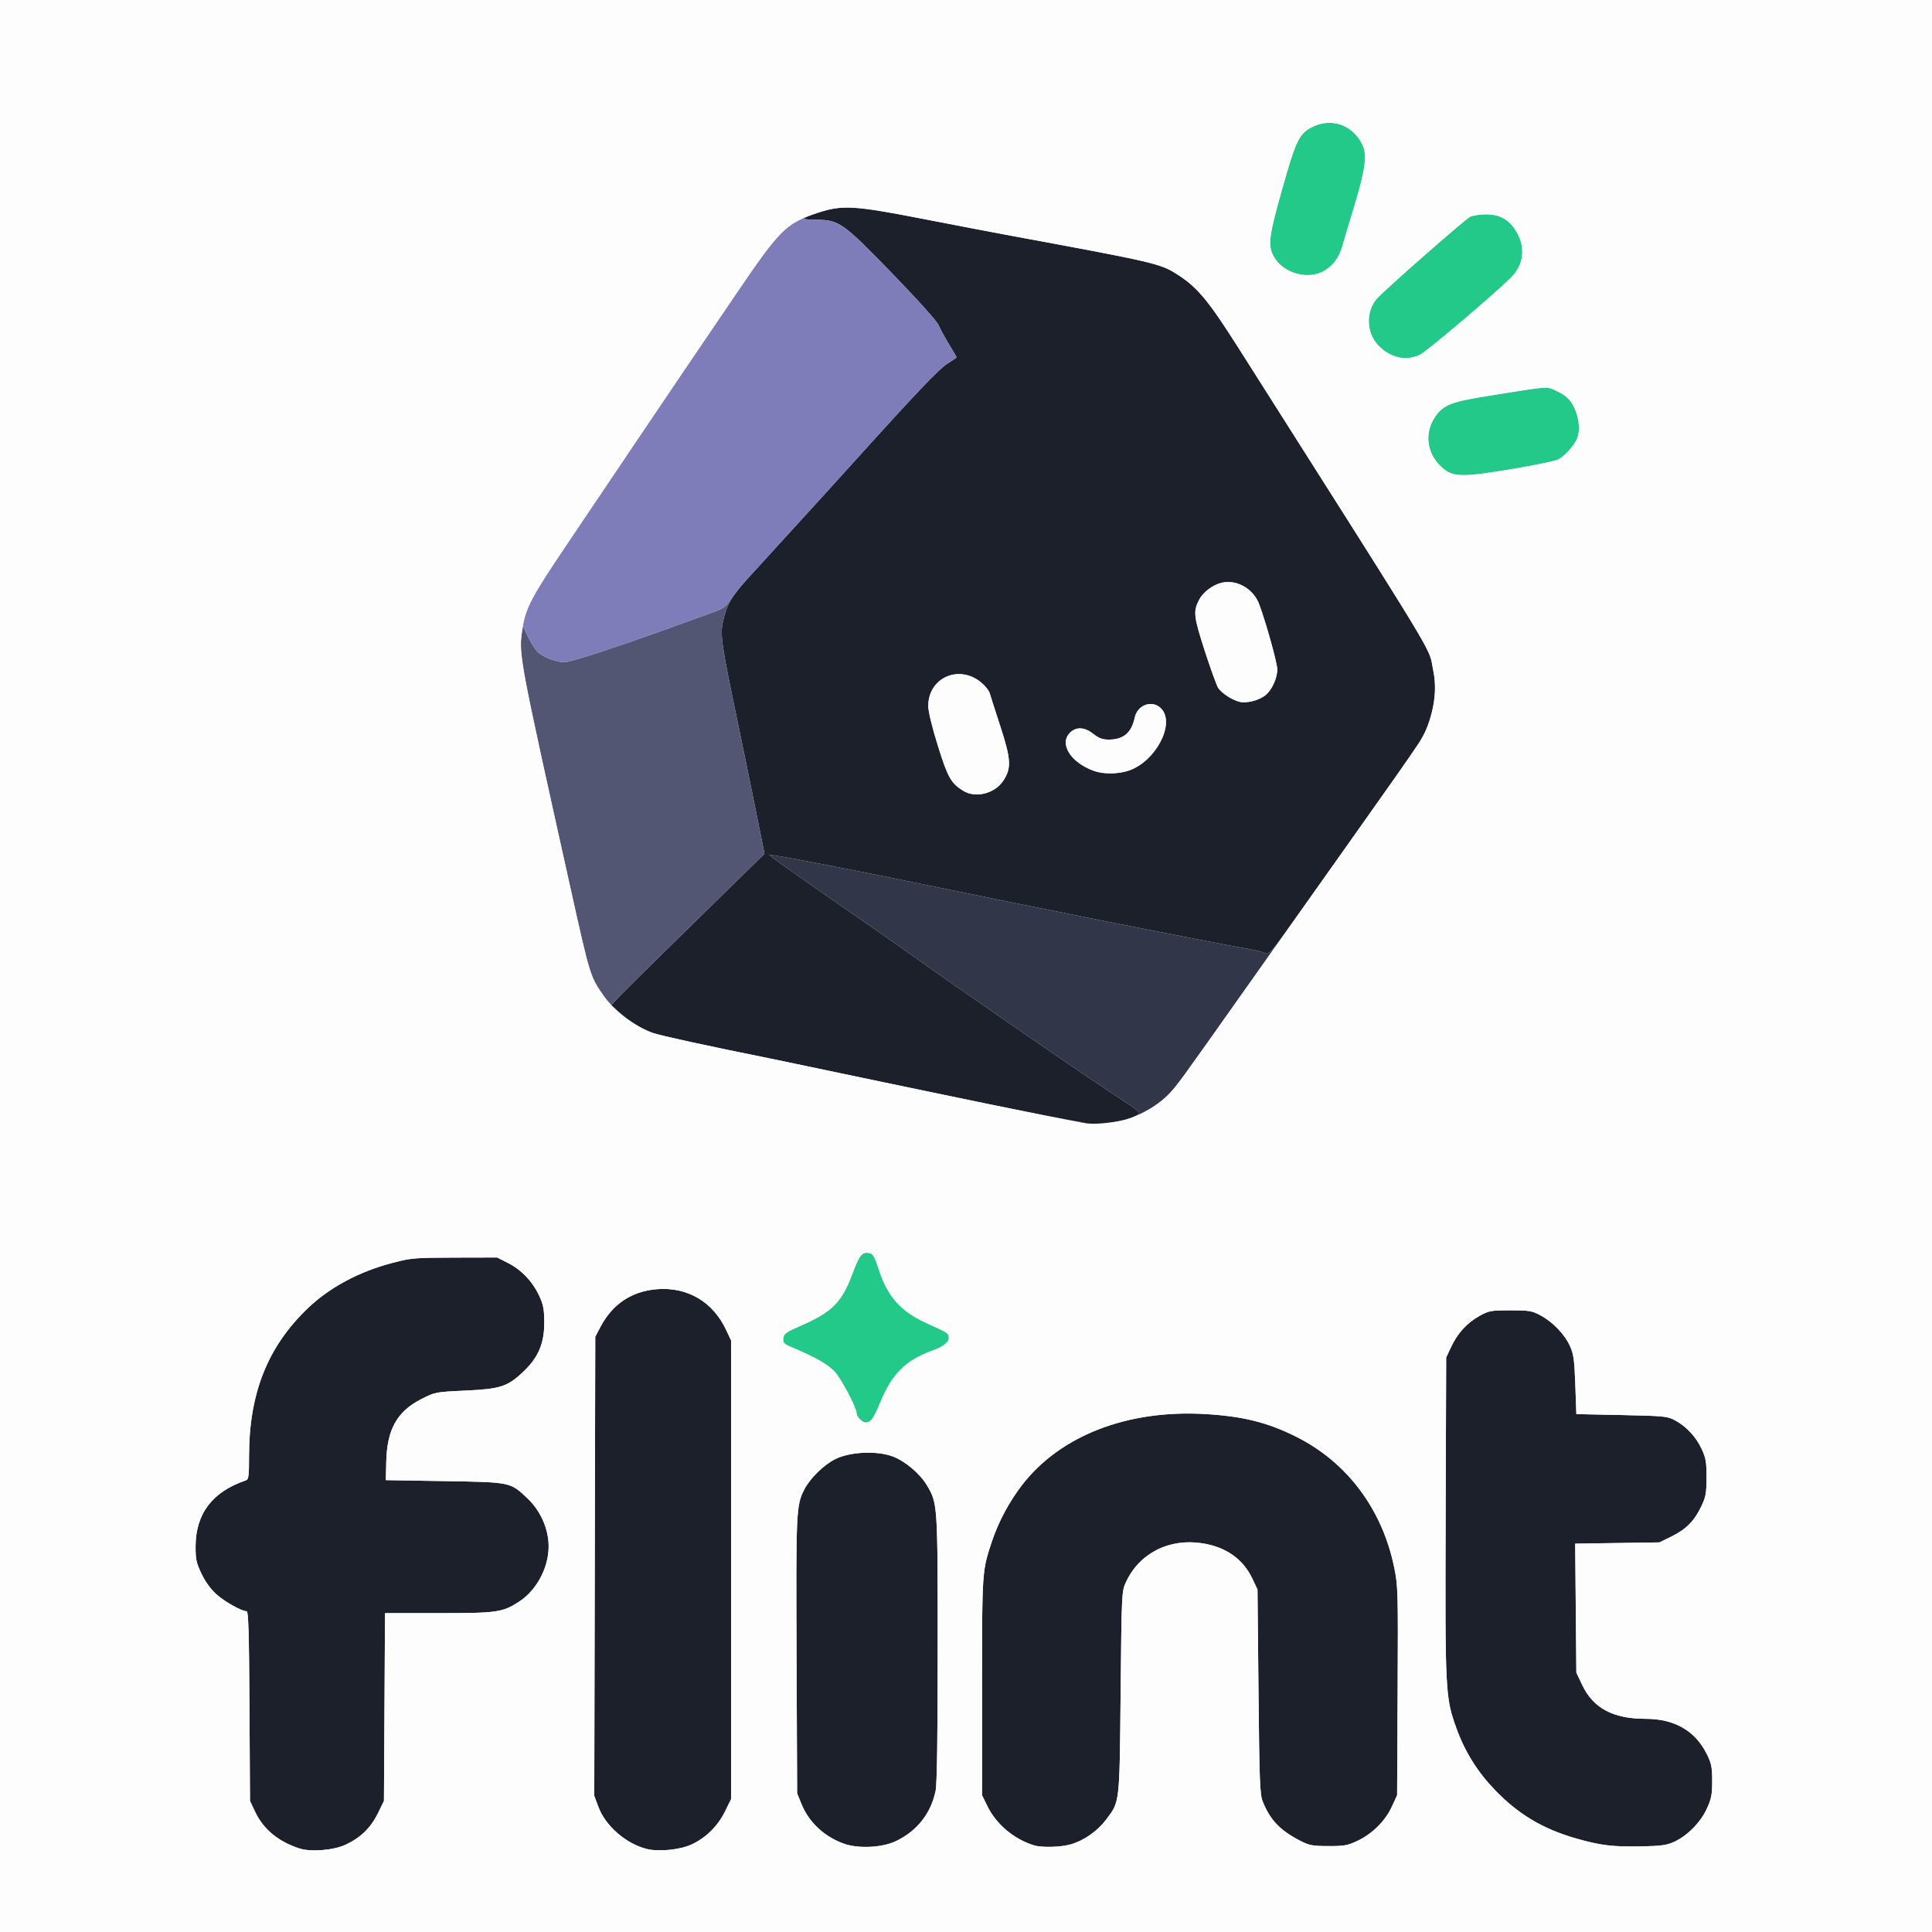
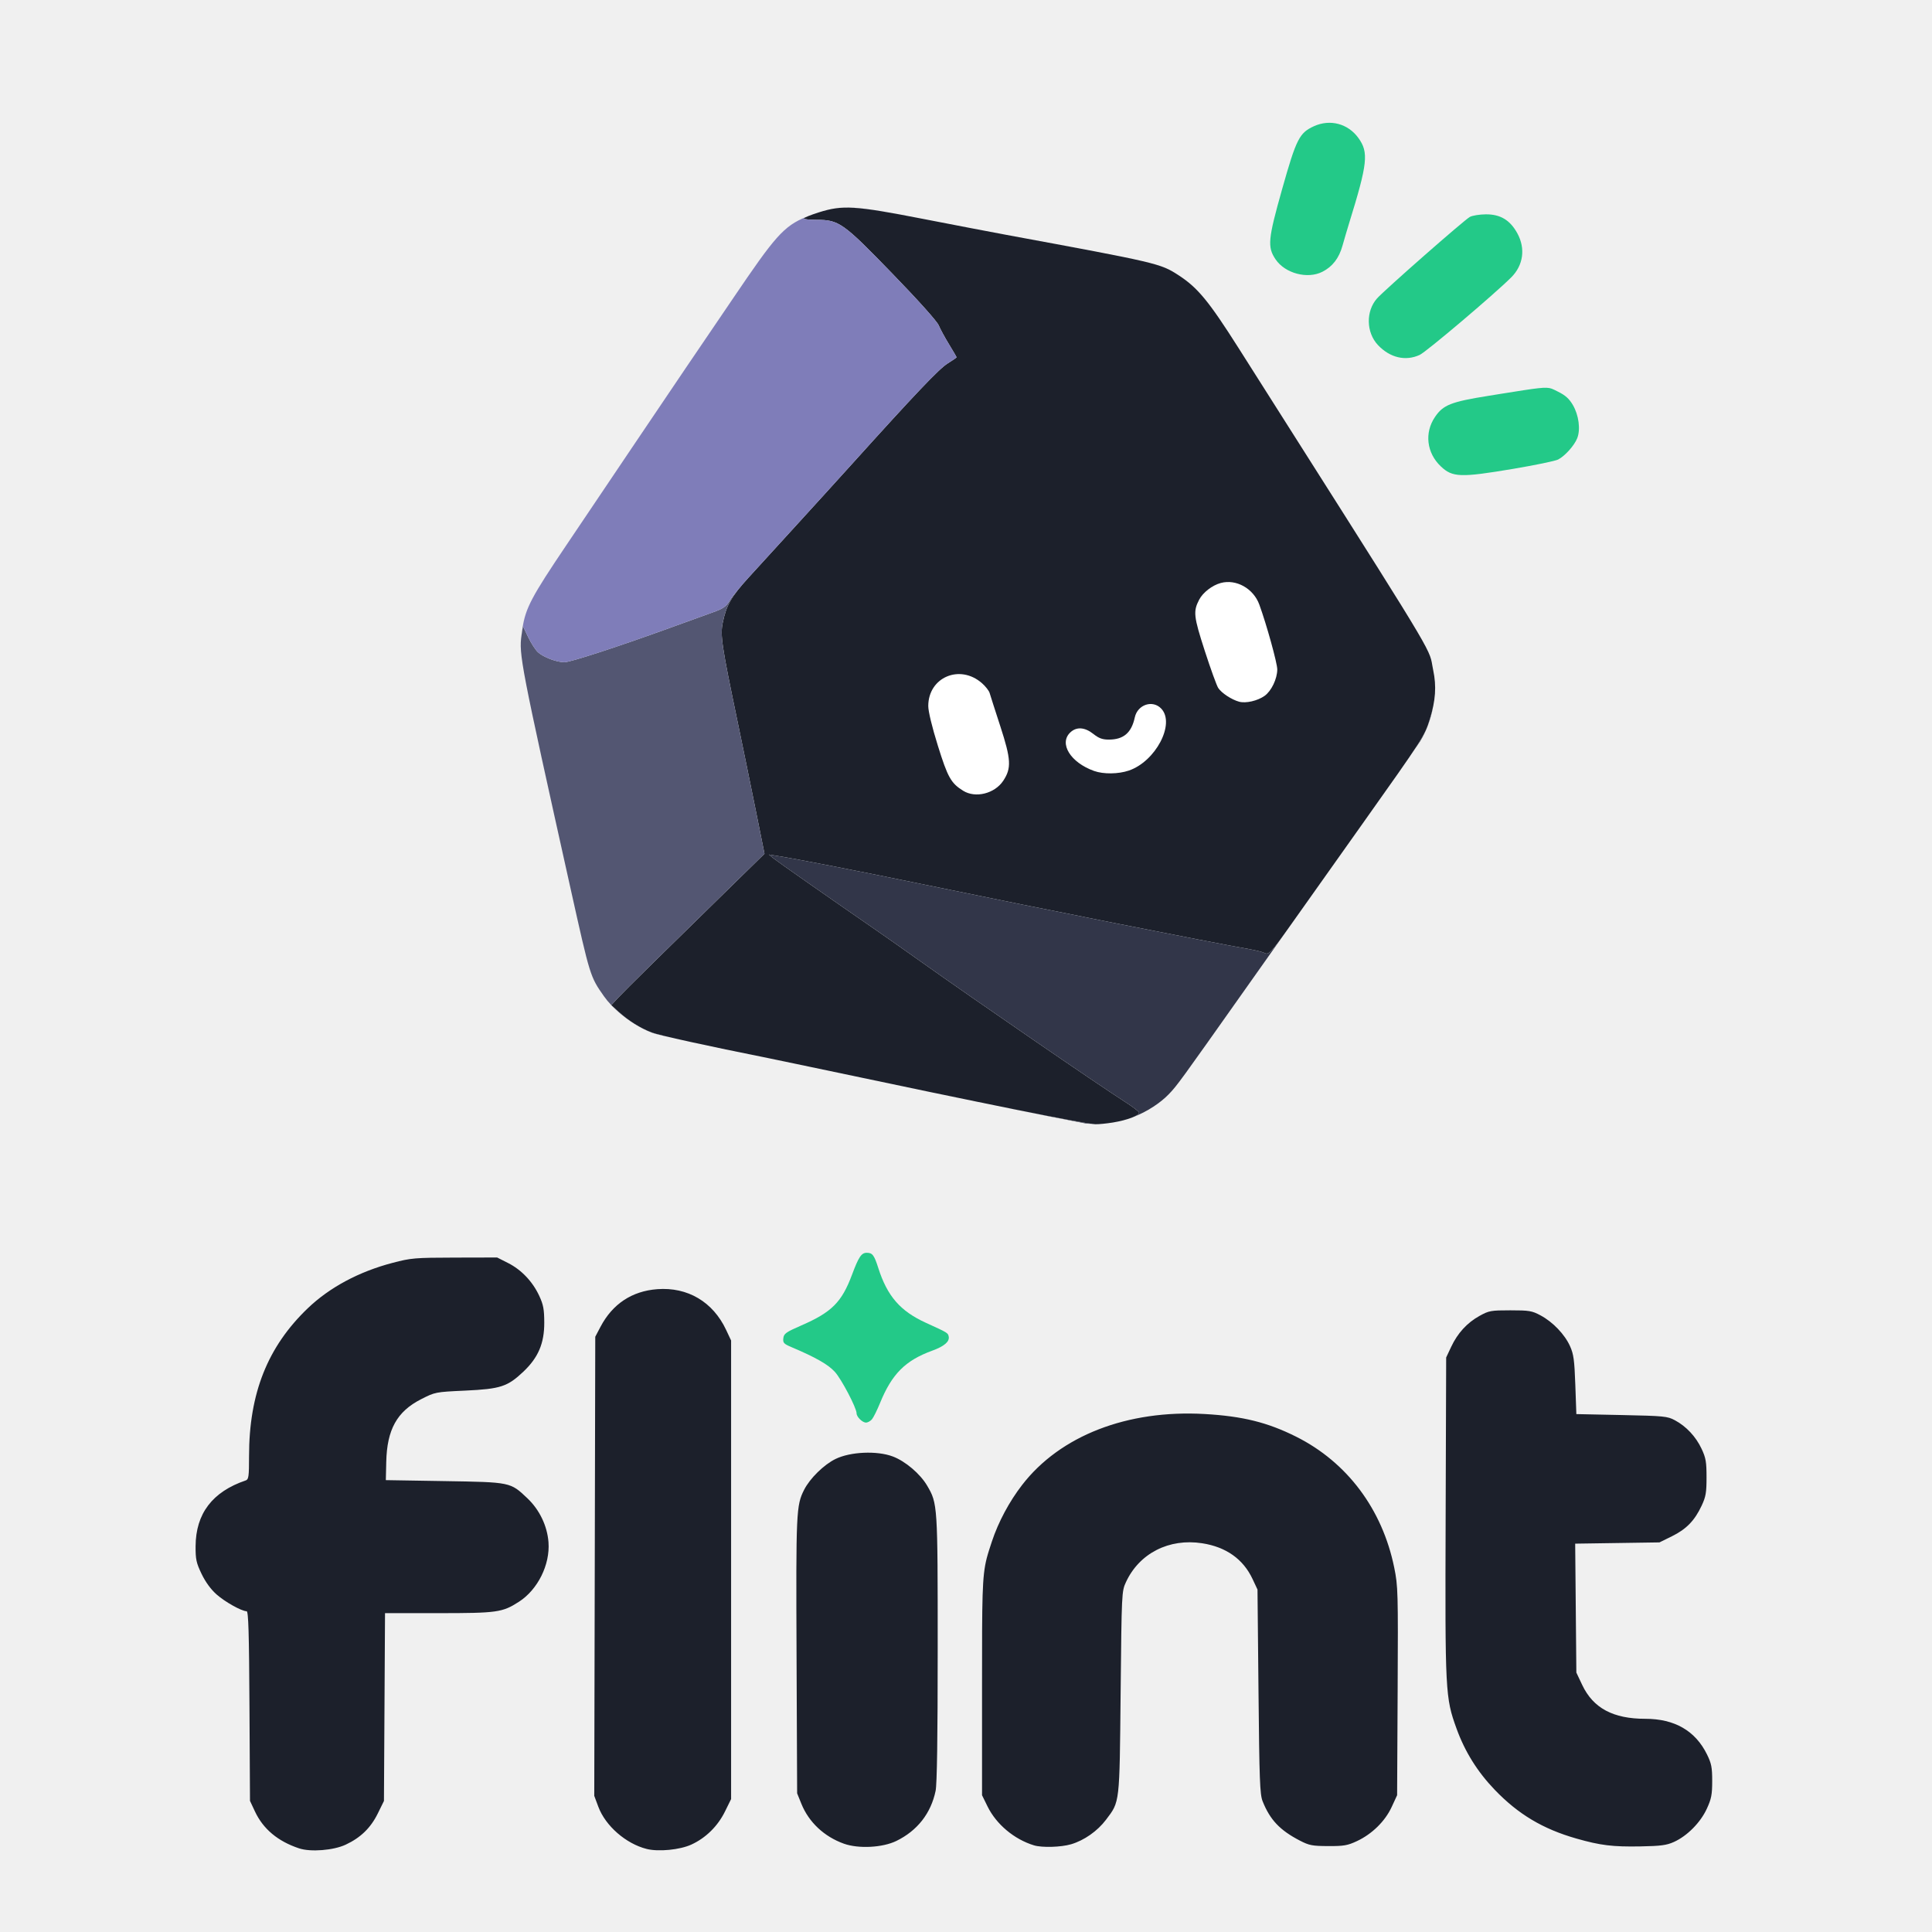
<svg xmlns="http://www.w3.org/2000/svg" width="1024" height="1024" viewBox="0 0 1024 1024">
  <g>
-     <path d="M 589.81 594.96 C586.34,595.52 582.15,595.93 580.50,595.86 C574.34,595.59 524.67,585.60 429.50,565.48 C420.15,563.51 410.48,561.49 408.00,560.99 C374.63,554.31 349.41,548.76 345.43,547.25 C339.38,544.93 333.20,541.08 327.95,536.34 L 323.98 532.75 L 327.82 528.62 C331.31,524.88 351.77,504.73 390.85,466.53 L 405.20 452.50 L 400.47 429.00 C397.87,416.08 393.54,395.00 390.86,382.17 C382.57,342.47 381.71,336.75 383.04,330.20 C384.94,320.83 387.57,316.21 396.76,306.12 C401.57,300.84 412.92,288.40 422.00,278.47 C431.08,268.54 444.35,253.93 451.50,246.01 C485.24,208.60 497.74,195.46 502.21,192.68 C504.84,191.04 507.00,189.55 507.00,189.37 C507.00,189.19 505.21,186.11 503.02,182.53 C500.83,178.95 498.36,174.41 497.54,172.44 C496.64,170.29 486.76,159.26 472.96,145.02 C446.79,118.01 444.71,116.53 432.75,116.51 C429.04,116.51 426.00,116.18 426.00,115.79 C426.00,115.40 429.62,113.94 434.05,112.54 C446.61,108.58 453.12,108.98 488.92,115.96 C505.74,119.23 525.58,123.04 533.00,124.41 C613.77,139.33 615.04,139.63 624.69,145.90 C634.86,152.52 640.70,159.62 656.60,184.69 C752.17,335.34 757.29,342.85 758.87,351.05 C759.11,352.26 759.26,353.48 759.62,355.17 C761.43,363.75 760.91,371.29 757.80,381.31 C755.06,390.13 754.39,391.17 722.03,436.78 C706.93,458.08 690.11,481.80 684.65,489.50 C673.59,505.12 672.47,506.32 670.09,505.05 C669.18,504.56 665.53,503.66 661.97,503.03 C641.14,499.38 554.78,482.24 492.50,469.39 C455.54,461.76 422.30,455.27 411.50,453.57 L 407.50 452.93 L 410.00 454.96 C412.19,456.74 439.79,476.04 464.95,493.39 C469.65,496.64 480.25,504.09 488.50,509.96 C516.80,530.10 581.85,574.78 596.29,584.00 C600.17,586.47 603.51,589.01 603.71,589.62 C604.21,591.14 597.52,593.71 589.81,594.96 ZM 567.72 977.49 C562.39,979.07 552.26,979.37 548.00,978.06 C537.53,974.86 528.06,966.91 523.41,957.44 L 520.50 951.50 L 520.50 893.37 C520.50,846.00 520.50,835.66 522.97,825.94 C523.68,823.19 524.58,820.48 525.73,817.00 C529.17,806.64 534.93,795.87 541.76,787.04 C561.91,760.94 597.49,747.12 638.50,749.46 C658.62,750.61 671.85,753.89 687.00,761.48 C714.00,775.00 732.67,799.93 738.97,830.86 C740.97,840.66 741.05,843.64 740.78,896.32 L 740.50 951.50 L 737.62 957.73 C734.14,965.27 727.23,972.07 719.22,975.82 C714.25,978.15 712.26,978.50 704.00,978.46 C695.56,978.43 693.89,978.11 689.00,975.58 C678.36,970.08 673.12,964.53 669.19,954.64 C667.77,951.05 667.48,943.37 667.03,896.50 L 666.50 842.50 L 663.88 836.91 C658.93,826.36 649.87,819.93 637.17,817.96 C619.61,815.23 603.82,823.30 596.77,838.58 C594.52,843.45 594.49,844.05 593.96,897.00 C593.37,956.63 593.59,954.71 586.21,964.50 C581.70,970.48 574.67,975.43 567.72,977.49 ZM 183.20 977.72 C176.71,980.75 164.61,981.70 158.50,979.66 C147.27,975.92 139.50,969.42 135.15,960.15 L 132.50 954.50 L 132.22 904.25 C132.01,865.46 131.67,854.00 130.72,853.99 C128.05,853.97 119.24,849.04 114.77,845.07 C111.73,842.37 108.89,838.47 106.83,834.18 C104.03,828.34 103.63,826.50 103.67,819.50 C103.76,802.23 112.61,790.63 130.25,784.66 C131.79,784.13 132.00,782.58 132.00,771.78 C132.01,738.48 141.83,713.80 163.16,693.38 C174.70,682.34 190.26,674.00 208.07,669.34 C217.90,666.76 219.78,666.60 241.00,666.55 L 263.50 666.50 L 269.29 669.43 C276.36,673.01 282.31,679.27 285.81,686.82 C287.99,691.52 288.45,693.96 288.47,701.00 C288.51,711.99 285.29,719.54 277.38,727.03 C268.98,734.97 265.26,736.18 246.60,737.05 C230.72,737.79 230.67,737.80 223.13,741.64 C210.40,748.14 205.10,757.70 204.72,774.88 L 204.50 784.50 L 235.50 785.01 C270.78,785.59 270.43,785.51 279.51,794.10 C285.94,800.18 290.06,808.76 290.71,817.41 C291.61,829.32 285.02,842.57 275.00,849.00 C266.25,854.62 263.52,855.00 232.38,855.00 L 204.07 855.00 L 203.50 954.55 L 200.21 961.23 C196.46,968.84 191.10,974.04 183.20,977.72 ZM 887.22 976.27 C883.31,978.03 880.27,978.43 869.50,978.63 C854.73,978.90 848.29,978.11 835.50,974.46 C817.76,969.40 804.69,961.59 792.26,948.65 C783.07,939.08 776.44,928.45 772.00,916.20 C766.03,899.69 765.90,897.23 766.22,804.00 L 766.50 719.50 L 769.14 713.88 C772.55,706.60 777.58,701.10 784.20,697.44 C789.16,694.69 790.20,694.50 800.50,694.50 C810.50,694.50 811.96,694.74 816.50,697.17 C823.01,700.64 829.34,707.24 832.15,713.50 C834.06,717.75 834.48,720.83 834.95,734.00 L 835.50 749.50 L 859.50 750.00 C881.98,750.47 883.77,750.64 887.72,752.76 C893.73,755.97 898.85,761.44 901.88,767.91 C904.13,772.71 904.50,774.84 904.50,783.00 C904.50,791.14 904.13,793.29 901.90,798.05 C898.19,805.96 893.80,810.48 886.19,814.23 L 879.55 817.50 L 834.88 818.17 L 835.19 852.33 L 835.50 886.50 L 838.61 893.07 C844.43,905.35 854.98,911.00 872.05,911.00 C887.58,911.00 898.59,917.36 904.74,929.88 C907.10,934.68 907.50,936.74 907.50,944.00 C907.49,951.24 907.07,953.42 904.62,958.73 C901.26,966.01 894.21,973.12 887.22,976.27 ZM 366.42 977.67 C360.31,980.46 349.02,981.56 342.75,979.98 C331.74,977.20 320.93,967.77 317.14,957.65 L 314.97 951.84 L 315.50 708.50 L 318.29 703.21 C324.66,691.11 334.94,684.30 348.36,683.29 C364.47,682.07 377.89,690.01 384.86,704.88 L 387.50 710.50 L 387.50 953.54 L 384.25 960.14 C380.41,967.93 374.08,974.16 366.42,977.67 ZM 475.11 975.73 C467.83,979.30 455.07,979.97 447.30,977.20 C436.86,973.47 428.71,965.84 424.76,956.08 L 422.50 950.50 L 422.19 877.50 C421.86,801.11 422.01,797.90 426.21,789.61 C429.27,783.57 436.68,776.30 442.84,773.29 C450.73,769.43 464.84,768.81 473.20,771.96 C479.85,774.46 487.73,781.16 491.40,787.42 C496.97,796.93 497.00,797.36 497.00,873.66 C497.00,921.23 496.64,945.61 495.89,949.20 C493.40,961.13 486.21,970.30 475.11,975.73 ZM 656.76 371.92 C660.34,372.89 666.55,371.46 670.27,368.81 C673.86,366.25 676.95,359.82 676.98,354.82 C677.00,351.53 671.30,330.95 667.46,320.43 C664.35,311.91 655.21,306.79 647.05,308.99 C642.49,310.21 637.54,314.05 635.55,317.90 C632.36,324.07 632.66,326.73 638.54,344.92 C641.64,354.50 644.86,363.38 645.69,364.65 C647.45,367.33 652.81,370.85 656.76,371.92 ZM 510.50 419.12 C517.02,423.19 527.22,420.64 531.74,413.82 C536.16,407.14 535.91,402.53 530.19,384.95 C527.42,376.45 524.87,368.52 524.53,367.31 C524.19,366.11 522.36,363.77 520.47,362.11 C508.76,351.82 492.01,358.95 492.00,374.21 C492.00,377.07 493.99,385.31 497.08,395.21 C502.33,412.06 504.04,415.10 510.50,419.12 ZM 579.88 408.62 C584.87,410.40 592.73,410.31 598.32,408.41 C612.49,403.58 622.97,383.66 615.55,375.65 C611.01,370.75 602.94,373.39 601.46,380.26 C599.70,388.42 595.50,392.00 587.69,392.00 C584.29,392.00 582.41,391.31 579.50,389.00 C574.95,385.39 570.60,385.09 567.31,388.17 C561.11,394.00 567.34,404.14 579.88,408.62 Z" fill="rgb(28,32,43)" />
+     <path d="M 589.81 594.96 C586.34,595.52 582.15,595.93 580.50,595.86 C574.34,595.59 524.67,585.60 429.50,565.48 C420.15,563.51 410.48,561.49 408.00,560.99 C374.63,554.31 349.41,548.76 345.43,547.25 C339.38,544.93 333.20,541.08 327.95,536.34 L 323.98 532.75 L 327.82 528.62 C331.31,524.88 351.77,504.73 390.85,466.53 L 405.20 452.50 L 400.47 429.00 C397.87,416.08 393.54,395.00 390.86,382.17 C382.57,342.47 381.71,336.75 383.04,330.20 C384.94,320.83 387.57,316.21 396.76,306.12 C401.57,300.84 412.92,288.40 422.00,278.47 C431.08,268.54 444.35,253.93 451.50,246.01 C485.24,208.60 497.74,195.46 502.21,192.68 C504.84,191.04 507.00,189.55 507.00,189.37 C507.00,189.19 505.21,186.11 503.02,182.53 C500.83,178.95 498.36,174.41 497.54,172.44 C496.64,170.29 486.76,159.26 472.96,145.02 C446.79,118.01 444.71,116.53 432.75,116.51 C429.04,116.51 426.00,116.18 426.00,115.79 C426.00,115.40 429.62,113.94 434.05,112.54 C446.61,108.58 453.12,108.98 488.92,115.96 C505.74,119.23 525.58,123.04 533.00,124.41 C613.77,139.33 615.04,139.63 624.69,145.90 C634.86,152.52 640.70,159.62 656.60,184.69 C752.17,335.34 757.29,342.85 758.87,351.05 C759.11,352.26 759.26,353.48 759.62,355.17 C761.43,363.75 760.91,371.29 757.80,381.31 C755.06,390.13 754.39,391.17 722.03,436.78 C706.93,458.08 690.11,481.80 684.65,489.50 C673.59,505.12 672.47,506.32 670.09,505.05 C669.18,504.56 665.53,503.66 661.97,503.03 C641.14,499.38 554.78,482.24 492.50,469.39 C455.54,461.76 422.30,455.27 411.50,453.57 L 407.50 452.93 L 410.00 454.96 C412.19,456.74 439.79,476.04 464.95,493.39 C469.65,496.64 480.25,504.09 488.50,509.96 C516.80,530.10 581.85,574.78 596.29,584.00 C600.17,586.47 603.51,589.01 603.71,589.62 C604.21,591.14 597.52,593.71 589.81,594.96 ZM 567.72 977.49 C562.39,979.07 552.26,979.37 548.00,978.06 C537.53,974.86 528.06,966.91 523.41,957.44 L 520.50 951.50 L 520.50 893.37 C520.50,846.00 520.50,835.66 522.97,825.94 C523.68,823.19 524.58,820.48 525.73,817.00 C529.17,806.64 534.93,795.87 541.76,787.04 C561.91,760.94 597.49,747.12 638.50,749.46 C658.62,750.61 671.85,753.89 687.00,761.48 C714.00,775.00 732.67,799.93 738.97,830.86 C740.97,840.66 741.05,843.64 740.78,896.32 L 740.50 951.50 L 737.62 957.73 C734.14,965.27 727.23,972.07 719.22,975.82 C714.25,978.15 712.26,978.50 704.00,978.46 C695.56,978.43 693.89,978.11 689.00,975.58 C678.36,970.08 673.12,964.53 669.19,954.64 C667.77,951.05 667.48,943.37 667.03,896.50 L 666.50 842.50 L 663.88 836.91 C658.93,826.36 649.87,819.93 637.17,817.96 C619.61,815.23 603.82,823.30 596.77,838.58 C594.52,843.45 594.49,844.05 593.96,897.00 C593.37,956.63 593.59,954.71 586.21,964.50 C581.70,970.48 574.67,975.43 567.72,977.49 ZM 183.20 977.72 C176.71,980.75 164.61,981.70 158.50,979.66 C147.27,975.92 139.50,969.42 135.15,960.15 L 132.50 954.50 L 132.22 904.25 C132.01,865.46 131.67,854.00 130.72,853.99 C128.05,853.97 119.24,849.04 114.77,845.07 C111.73,842.37 108.89,838.47 106.83,834.18 C104.03,828.34 103.63,826.50 103.67,819.50 C103.76,802.23 112.61,790.63 130.25,784.66 C131.79,784.13 132.00,782.58 132.00,771.78 C132.01,738.48 141.83,713.80 163.16,693.38 C174.70,682.34 190.26,674.00 208.07,669.34 C217.90,666.76 219.78,666.60 241.00,666.55 L 263.50 666.50 L 269.29 669.43 C276.36,673.01 282.31,679.27 285.81,686.82 C287.99,691.52 288.45,693.96 288.47,701.00 C288.51,711.99 285.29,719.54 277.38,727.03 C268.98,734.97 265.26,736.18 246.60,737.05 C230.72,737.79 230.67,737.80 223.13,741.64 C210.40,748.14 205.10,757.70 204.72,774.88 L 204.50 784.50 L 235.50 785.01 C270.78,785.59 270.43,785.51 279.51,794.10 C285.94,800.18 290.06,808.76 290.71,817.41 C291.61,829.32 285.02,842.57 275.00,849.00 C266.25,854.62 263.52,855.00 232.38,855.00 L 204.07 855.00 L 203.50 954.55 L 200.21 961.23 C196.46,968.84 191.10,974.04 183.20,977.72 ZM 887.22 976.27 C883.31,978.03 880.27,978.43 869.50,978.63 C854.73,978.90 848.29,978.11 835.50,974.46 C817.76,969.40 804.69,961.59 792.26,948.65 C783.07,939.08 776.44,928.45 772.00,916.20 C766.03,899.69 765.90,897.23 766.22,804.00 L 766.50 719.50 L 769.14 713.88 C772.55,706.60 777.58,701.10 784.20,697.44 C789.16,694.69 790.20,694.50 800.50,694.50 C810.50,694.50 811.96,694.74 816.50,697.17 C823.01,700.64 829.34,707.24 832.15,713.50 C834.06,717.75 834.48,720.83 834.95,734.00 L 835.50 749.50 L 859.50 750.00 C881.98,750.47 883.77,750.64 887.72,752.76 C893.73,755.97 898.85,761.44 901.88,767.91 C904.13,772.71 904.50,774.84 904.50,783.00 C904.50,791.14 904.13,793.29 901.90,798.05 C898.19,805.96 893.80,810.48 886.19,814.23 L 879.55 817.50 L 834.88 818.17 L 835.19 852.33 L 835.50 886.50 L 838.61 893.07 C844.43,905.35 854.98,911.00 872.05,911.00 C887.58,911.00 898.59,917.36 904.74,929.88 C907.10,934.68 907.50,936.74 907.50,944.00 C907.49,951.24 907.07,953.42 904.62,958.73 C901.26,966.01 894.21,973.12 887.22,976.27 ZM 366.42 977.67 C360.31,980.46 349.02,981.56 342.75,979.98 C331.74,977.20 320.93,967.77 317.14,957.65 L 314.97 951.84 L 315.50 708.50 L 318.29 703.21 C324.66,691.11 334.94,684.30 348.36,683.29 C364.47,682.07 377.89,690.01 384.86,704.88 L 387.50 710.50 L 387.50 953.54 L 384.25 960.14 C380.41,967.93 374.08,974.16 366.42,977.67 ZM 475.11 975.73 C467.83,979.30 455.07,979.97 447.30,977.20 C436.86,973.47 428.71,965.84 424.76,956.08 L 422.50 950.50 L 422.19 877.50 C421.86,801.11 422.01,797.90 426.21,789.61 C429.27,783.57 436.68,776.30 442.84,773.29 C450.73,769.43 464.84,768.81 473.20,771.96 C479.85,774.46 487.73,781.16 491.40,787.42 C496.97,796.93 497.00,797.36 497.00,873.66 C497.00,921.23 496.64,945.61 495.89,949.20 C493.40,961.13 486.21,970.30 475.11,975.73 Z" fill="rgb(28,32,43)" />
    <path d="M 752.50 188.09 C745.00,191.59 736.68,189.63 730.33,182.87 C724.09,176.22 723.85,164.99 729.82,158.21 C733.66,153.85 776.16,116.52 779.07,114.96 C780.41,114.24 784.20,113.63 787.50,113.60 C795.27,113.55 800.41,116.66 804.27,123.75 C808.62,131.75 807.38,140.62 801.02,146.98 C792.10,155.89 756.08,186.41 752.50,188.09 ZM 462.16 752.25 C461.35,753.21 459.93,754.00 459.00,754.00 C457.07,754.00 454.00,750.97 454.00,749.07 C454.00,746.25 446.04,731.05 442.52,727.15 C438.99,723.25 432.39,719.47 419.68,714.09 C415.40,712.28 414.90,711.75 415.18,709.29 C415.46,706.85 416.57,706.06 424.72,702.51 C440.85,695.49 446.13,690.21 451.57,675.66 C455.13,666.14 456.57,664.00 459.40,664.00 C462.40,664.00 463.33,665.22 465.49,672.00 C470.28,687.03 477.15,694.93 490.85,701.16 C502.35,706.39 502.45,706.45 502.84,708.43 C503.36,711.08 500.45,713.57 494.11,715.88 C479.87,721.07 472.76,728.18 466.49,743.50 C464.92,747.35 462.97,751.29 462.16,752.25 ZM 700.91 144.04 C693.03,148.07 681.13,144.92 676.10,137.49 C671.66,130.92 672.04,126.88 679.59,100.12 C687.08,73.59 688.69,70.41 696.43,66.89 C704.99,63.01 714.46,65.51 719.96,73.11 C725.53,80.80 724.91,86.51 715.00,118.50 C713.98,121.80 712.44,127.06 711.56,130.18 C709.72,136.83 706.27,141.31 700.91,144.04 ZM 802.20 248.47 C774.05,253.20 769.85,253.06 763.66,247.19 C756.15,240.08 754.88,229.41 760.55,221.04 C764.90,214.60 769.01,212.98 788.95,209.79 C791.10,209.44 793.10,209.12 794.97,208.82 C815.65,205.51 819.38,204.91 822.49,206.03 C823.46,206.38 824.36,206.90 825.69,207.55 C829.66,209.49 831.67,211.29 833.66,214.68 C836.79,220.03 837.79,227.61 835.97,232.24 C834.44,236.13 829.52,241.63 825.86,243.55 C824.41,244.31 813.76,246.52 802.20,248.47 Z" fill="rgb(35,201,136)" />
    <path d="M 600.83 591.99 C602.80,591.13 603.93,590.28 603.71,589.62 C603.51,589.01 600.17,586.47 596.29,584.00 C581.85,574.78 516.80,530.10 488.50,509.96 C480.25,504.09 469.65,496.64 464.95,493.39 C439.79,476.04 412.19,456.74 410.00,454.96 L 407.50 452.93 L 411.50 453.57 C422.30,455.27 455.54,461.76 492.50,469.39 C554.78,482.24 641.14,499.38 661.97,503.03 C665.53,503.66 669.18,504.56 670.09,505.05 C672.18,506.16 673.30,505.38 681.02,494.60 C672.14,507.15 664.25,518.29 659.16,525.50 C625.50,573.14 623.91,575.33 619.62,579.81 C615.00,584.65 607.95,589.20 600.83,591.99 ZM 578.45 595.64 C577.08,595.63 575.89,595.54 575.00,595.37 C566.04,593.70 549.63,590.43 532.99,587.03 C557.58,592.00 572.66,594.86 578.45,595.64 ZM 747.92 399.92 C755.27,389.07 756.16,386.57 757.80,381.31 C758.51,379.02 759.08,376.86 759.53,374.79 C758.28,381.34 755.91,387.75 752.59,393.09 C752.12,393.84 750.47,396.26 747.92,399.92 Z" fill="rgb(50,54,73)" />
    <path d="M 391.96 311.63 C386.54,318.26 384.55,322.71 383.04,330.20 C381.71,336.75 382.57,342.47 390.86,382.17 C393.54,395.00 397.87,416.08 400.47,429.00 L 405.20 452.50 L 390.85 466.53 C351.77,504.73 331.31,524.88 327.82,528.62 L 323.99 532.73 C322.51,531.17 321.19,529.58 320.09,528.01 C312.78,517.59 312.81,517.69 302.42,471.00 C275.97,352.05 274.92,346.66 276.44,336.54 L 277.15 331.81 L 279.94 337.66 C281.48,340.87 283.82,344.50 285.15,345.72 C287.99,348.33 295.06,351.00 299.15,351.00 C302.28,351.00 327.29,342.86 354.50,332.99 C363.85,329.60 374.42,325.77 378.00,324.49 C383.19,322.62 384.90,321.45 386.51,318.68 C387.39,317.17 388.50,315.61 391.96,311.63 ZM 324.20 532.95 L 327.95 536.34 C333.20,541.08 339.38,544.93 345.43,547.25 C347.25,547.94 353.50,549.47 362.94,551.57 C353.91,549.58 347.63,548.10 346.11,547.56 C338.60,544.88 330.15,539.14 324.20,532.95 ZM 422.00 278.46 C431.08,268.54 444.35,253.93 451.50,246.01 C444.35,253.93 431.08,268.54 422.00,278.47 C417.22,283.70 411.80,289.64 407.04,294.85 C411.10,290.38 416.03,285.00 422.00,278.46 Z" fill="rgb(83,86,114)" />
    <path d="M 391.96 311.63 C388.50,315.61 387.39,317.17 386.51,318.68 C384.90,321.45 383.19,322.62 378.00,324.49 C374.42,325.77 363.85,329.60 354.50,332.99 C327.29,342.86 302.28,351.00 299.15,351.00 C295.06,351.00 287.99,348.33 285.15,345.72 C283.82,344.50 281.48,340.87 279.94,337.66 L 277.15 331.81 L 276.44 336.54 C276.39,336.89 276.34,337.24 276.29,337.58 C276.44,336.09 276.66,334.64 276.92,333.00 C278.57,322.28 281.71,316.33 300.21,288.90 C309.26,275.48 325.59,251.23 336.50,235.00 C347.41,218.77 359.56,200.77 363.50,195.00 C367.44,189.23 378.90,172.35 388.97,157.50 C410.38,125.91 415.30,119.74 427.43,114.94 C426.53,115.34 426.00,115.65 426.00,115.79 C426.00,116.18 429.04,116.51 432.75,116.51 C444.71,116.53 446.79,118.01 472.96,145.02 C486.76,159.26 496.64,170.29 497.54,172.44 C498.36,174.41 500.83,178.95 503.02,182.53 C505.21,186.11 507.00,189.19 507.00,189.37 C507.00,189.55 504.84,191.04 502.21,192.68 C497.74,195.46 485.24,208.60 451.50,246.01 C444.35,253.93 431.08,268.54 422.00,278.46 C416.03,285.00 411.11,290.38 407.04,294.85 L 407.04 294.85 C402.77,299.53 399.03,303.62 396.76,306.12 C394.91,308.15 393.32,309.96 391.96,311.63 ZM 443.61 110.33 C452.32,109.23 462.80,110.87 488.92,115.96 C462.80,110.87 452.27,109.28 443.61,110.33 ZM 281.69 376.53 C285.63,395.39 292.09,424.53 302.42,471.00 C292.09,424.56 285.63,395.47 281.69,376.53 Z" fill="rgb(127,125,185)" />
-     <path d="M 0.00 512.00 L 0.00 0.00 L 512.00 0.00 L 1024.00 0.00 L 1024.00 512.00 L 1024.00 1024.00 L 512.00 1024.00 L 0.00 1024.00 L 0.00 512.00 ZM 183.20 977.72 C191.10,974.04 196.46,968.84 200.21,961.23 L 203.50 954.55 L 203.79 904.77 L 204.07 855.00 L 232.38 855.00 C263.52,855.00 266.25,854.62 275.00,849.00 C285.02,842.57 291.61,829.32 290.71,817.41 C290.06,808.76 285.94,800.18 279.51,794.10 C270.43,785.51 270.78,785.59 235.50,785.01 L 204.50 784.50 L 204.72 774.88 C205.10,757.70 210.40,748.14 223.13,741.64 C230.67,737.80 230.72,737.79 246.60,737.05 C265.26,736.18 268.98,734.97 277.38,727.03 C285.29,719.54 288.51,711.99 288.47,701.00 C288.45,693.96 287.99,691.52 285.81,686.82 C282.31,679.27 276.36,673.01 269.29,669.43 L 263.50 666.50 L 241.00 666.55 C219.78,666.60 217.90,666.76 208.07,669.34 C190.26,674.00 174.70,682.34 163.16,693.38 C141.83,713.80 132.01,738.48 132.00,771.78 C132.00,782.58 131.79,784.13 130.25,784.66 C112.61,790.63 103.76,802.23 103.67,819.50 C103.63,826.50 104.03,828.34 106.83,834.18 C108.89,838.47 111.73,842.37 114.77,845.07 C119.24,849.04 128.05,853.97 130.72,853.99 C131.67,854.00 132.01,865.46 132.22,904.25 L 132.50 954.50 L 135.15 960.15 C139.50,969.42 147.27,975.92 158.50,979.66 C164.61,981.70 176.71,980.75 183.20,977.72 ZM 366.42 977.67 C374.08,974.16 380.41,967.93 384.25,960.14 L 387.50 953.54 L 387.50 832.02 L 387.50 710.50 L 384.86 704.88 C377.89,690.01 364.47,682.07 348.36,683.29 C334.94,684.30 324.66,691.11 318.29,703.21 L 315.50 708.50 L 315.23 830.17 L 314.97 951.84 L 317.14 957.65 C320.93,967.77 331.74,977.20 342.75,979.98 C349.02,981.56 360.31,980.46 366.42,977.67 ZM 475.11 975.73 C486.21,970.30 493.40,961.13 495.89,949.20 C496.64,945.61 497.00,921.23 497.00,873.66 C497.00,797.36 496.97,796.93 491.40,787.42 C487.73,781.16 479.85,774.46 473.20,771.96 C464.84,768.81 450.73,769.43 442.84,773.29 C436.68,776.30 429.27,783.57 426.21,789.61 C422.01,797.90 421.86,801.11 422.19,877.50 L 422.50 950.50 L 424.76 956.08 C428.71,965.84 436.86,973.47 447.30,977.20 C455.07,979.97 467.83,979.30 475.11,975.73 ZM 567.72 977.49 C574.67,975.43 581.70,970.48 586.21,964.50 C593.59,954.71 593.37,956.63 593.96,897.00 C594.49,844.05 594.52,843.45 596.77,838.58 C603.82,823.30 619.61,815.23 637.17,817.96 C649.87,819.93 658.93,826.36 663.88,836.91 L 666.50 842.50 L 667.03 896.50 C667.48,943.37 667.77,951.05 669.19,954.64 C673.12,964.53 678.36,970.08 689.00,975.58 C693.89,978.11 695.56,978.43 704.00,978.46 C712.26,978.50 714.25,978.15 719.22,975.82 C727.23,972.07 734.14,965.27 737.62,957.73 L 740.50 951.50 L 740.78 896.32 C741.05,843.64 740.97,840.66 738.97,830.86 C732.67,799.93 714.00,775.00 687.00,761.48 C671.85,753.89 658.62,750.61 638.50,749.46 C597.49,747.12 561.91,760.94 541.76,787.04 C534.93,795.87 529.17,806.64 525.73,817.00 C520.48,832.82 520.50,832.56 520.50,894.00 L 520.50 951.50 L 523.41 957.44 C528.06,966.91 537.53,974.86 548.00,978.06 C552.26,979.37 562.39,979.07 567.72,977.49 ZM 887.22 976.27 C894.21,973.12 901.26,966.01 904.62,958.73 C907.07,953.42 907.49,951.24 907.50,944.00 C907.50,936.74 907.10,934.68 904.74,929.88 C898.59,917.36 887.58,911.00 872.05,911.00 C854.98,911.00 844.43,905.35 838.61,893.07 L 835.50 886.50 L 835.19 852.33 L 834.88 818.17 L 857.22 817.83 L 879.55 817.50 L 886.19 814.23 C893.80,810.48 898.19,805.96 901.90,798.05 C904.13,793.29 904.50,791.14 904.50,783.00 C904.50,774.84 904.13,772.71 901.88,767.91 C898.85,761.44 893.73,755.97 887.72,752.76 C883.77,750.64 881.98,750.47 859.50,750.00 L 835.50 749.50 L 834.95 734.00 C834.48,720.83 834.06,717.75 832.15,713.50 C829.34,707.24 823.01,700.64 816.50,697.17 C811.96,694.74 810.50,694.50 800.50,694.50 C790.20,694.50 789.16,694.69 784.20,697.44 C777.58,701.10 772.55,706.60 769.14,713.88 L 766.50 719.50 L 766.22 804.00 C765.90,897.23 766.03,899.69 772.00,916.20 C776.44,928.45 783.07,939.08 792.26,948.65 C804.69,961.59 817.76,969.40 835.50,974.46 C848.29,978.11 854.73,978.90 869.50,978.63 C880.27,978.43 883.31,978.03 887.22,976.27 ZM 462.16 752.25 C462.97,751.29 464.92,747.35 466.49,743.50 C472.76,728.18 479.87,721.07 494.11,715.88 C500.45,713.57 503.36,711.08 502.84,708.43 C502.45,706.45 502.35,706.39 490.85,701.16 C477.15,694.93 470.28,687.03 465.49,672.00 C463.33,665.22 462.40,664.00 459.40,664.00 C456.57,664.00 455.13,666.14 451.57,675.66 C446.13,690.21 440.85,695.49 424.72,702.51 C416.57,706.06 415.46,706.85 415.18,709.29 C414.90,711.75 415.40,712.28 419.68,714.09 C432.39,719.47 438.99,723.25 442.52,727.15 C446.04,731.05 454.00,746.25 454.00,749.07 C454.00,750.97 457.07,754.00 459.00,754.00 C459.93,754.00 461.35,753.21 462.16,752.25 ZM 598.46 592.85 C606.35,590.20 614.49,585.19 619.62,579.81 C623.91,575.33 625.50,573.14 659.16,525.50 C670.43,509.55 695.36,474.35 714.57,447.28 C733.78,420.21 750.89,395.82 752.59,393.09 C759.32,382.27 762.14,367.09 759.62,355.17 C756.83,341.96 766.23,357.51 656.60,184.69 C640.70,159.62 634.86,152.52 624.69,145.90 C615.04,139.63 613.77,139.33 533.00,124.41 C525.58,123.04 505.74,119.23 488.92,115.96 C452.06,108.77 446.35,108.47 432.82,113.01 C416.33,118.53 413.29,121.62 388.97,157.50 C378.90,172.35 367.44,189.23 363.50,195.00 C359.56,200.77 347.41,218.77 336.50,235.00 C325.59,251.23 309.26,275.48 300.21,288.90 C281.71,316.33 278.57,322.28 276.92,333.00 C274.80,346.72 274.88,347.16 302.42,471.00 C312.81,517.69 312.78,517.59 320.09,528.01 C325.63,535.91 336.63,544.17 346.11,547.56 C349.63,548.81 378.56,555.09 408.00,560.99 C410.48,561.49 420.15,563.51 429.50,565.48 C447.21,569.23 482.82,576.65 523.00,584.97 C542.74,589.06 564.24,593.36 575.00,595.37 C579.69,596.25 592.41,594.88 598.46,592.85 ZM 802.20 248.47 C813.76,246.52 824.41,244.31 825.86,243.55 C829.52,241.63 834.44,236.13 835.97,232.24 C837.79,227.61 836.79,220.03 833.66,214.68 C831.67,211.29 829.66,209.49 825.69,207.55 C819.68,204.61 822.38,204.44 788.95,209.79 C769.01,212.98 764.90,214.60 760.55,221.04 C754.88,229.41 756.15,240.08 763.66,247.19 C769.85,253.06 774.05,253.20 802.20,248.47 ZM 752.50 188.09 C756.08,186.41 792.10,155.89 801.02,146.98 C807.38,140.62 808.62,131.75 804.27,123.75 C800.41,116.66 795.27,113.55 787.50,113.60 C784.20,113.63 780.41,114.24 779.07,114.96 C776.16,116.52 733.66,153.85 729.82,158.21 C723.85,164.99 724.09,176.22 730.33,182.87 C736.68,189.63 745.00,191.59 752.50,188.09 ZM 700.91 144.04 C706.27,141.31 709.72,136.83 711.56,130.18 C712.44,127.06 713.98,121.80 715.00,118.50 C724.91,86.51 725.53,80.80 719.96,73.11 C714.46,65.51 704.99,63.01 696.43,66.89 C688.69,70.41 687.08,73.59 679.59,100.12 C672.04,126.88 671.66,130.92 676.10,137.49 C681.13,144.92 693.03,148.07 700.91,144.04 ZM 510.50 419.12 C504.04,415.10 502.33,412.06 497.08,395.21 C493.99,385.31 492.00,377.07 492.00,374.21 C492.01,358.95 508.76,351.82 520.47,362.11 C522.36,363.77 524.19,366.11 524.53,367.31 C524.87,368.52 527.42,376.45 530.19,384.95 C535.91,402.53 536.16,407.14 531.74,413.82 C527.22,420.64 517.02,423.19 510.50,419.12 ZM 579.88 408.62 C567.34,404.14 561.11,394.00 567.31,388.17 C570.60,385.09 574.95,385.39 579.50,389.00 C582.41,391.31 584.29,392.00 587.69,392.00 C595.50,392.00 599.70,388.42 601.46,380.26 C602.94,373.39 611.01,370.75 615.55,375.65 C622.97,383.66 612.49,403.58 598.32,408.41 C592.73,410.31 584.87,410.40 579.88,408.62 ZM 656.76 371.92 C652.81,370.85 647.45,367.33 645.69,364.65 C644.86,363.38 641.64,354.50 638.54,344.92 C632.66,326.73 632.36,324.07 635.55,317.90 C637.54,314.05 642.49,310.21 647.05,308.99 C655.21,306.79 664.35,311.91 667.46,320.43 C671.30,330.95 677.00,351.53 676.98,354.82 C676.95,359.82 673.86,366.25 670.27,368.81 C666.55,371.46 660.34,372.89 656.76,371.92 Z" fill="rgb(253,253,253)" />
+     <path d="M 656.76 371.92 C660.34,372.89 666.55,371.46 670.27,368.81 C673.86,366.25 676.95,359.82 676.98,354.82 C677.00,351.53 671.30,330.95 667.46,320.43 C664.35,311.91 655.21,306.79 647.05,308.99 C642.49,310.21 637.54,314.05 635.55,317.90 C632.36,324.07 632.66,326.73 638.54,344.92 C641.64,354.50 644.86,363.38 645.69,364.65 C647.45,367.33 652.81,370.85 656.76,371.92 ZM 510.50 419.12 C517.02,423.19 527.22,420.64 531.74,413.82 C536.16,407.14 535.91,402.53 530.19,384.95 C527.42,376.45 524.87,368.52 524.53,367.31 C524.19,366.11 522.36,363.77 520.47,362.11 C508.76,351.82 492.01,358.95 492.00,374.21 C492.00,377.07 493.99,385.31 497.08,395.21 C502.33,412.06 504.04,415.10 510.50,419.12 ZM 579.88 408.62 C584.87,410.40 592.73,410.31 598.32,408.41 C612.49,403.58 622.97,383.66 615.55,375.65 C611.01,370.75 602.94,373.39 601.46,380.26 C599.70,388.42 595.50,392.00 587.69,392.00 C584.29,392.00 582.41,391.31 579.50,389.00 C574.95,385.39 570.60,385.09 567.31,388.17 C561.11,394.00 567.34,404.14 579.88,408.62 Z" fill="#FFFFFF" />
  </g>
</svg>
